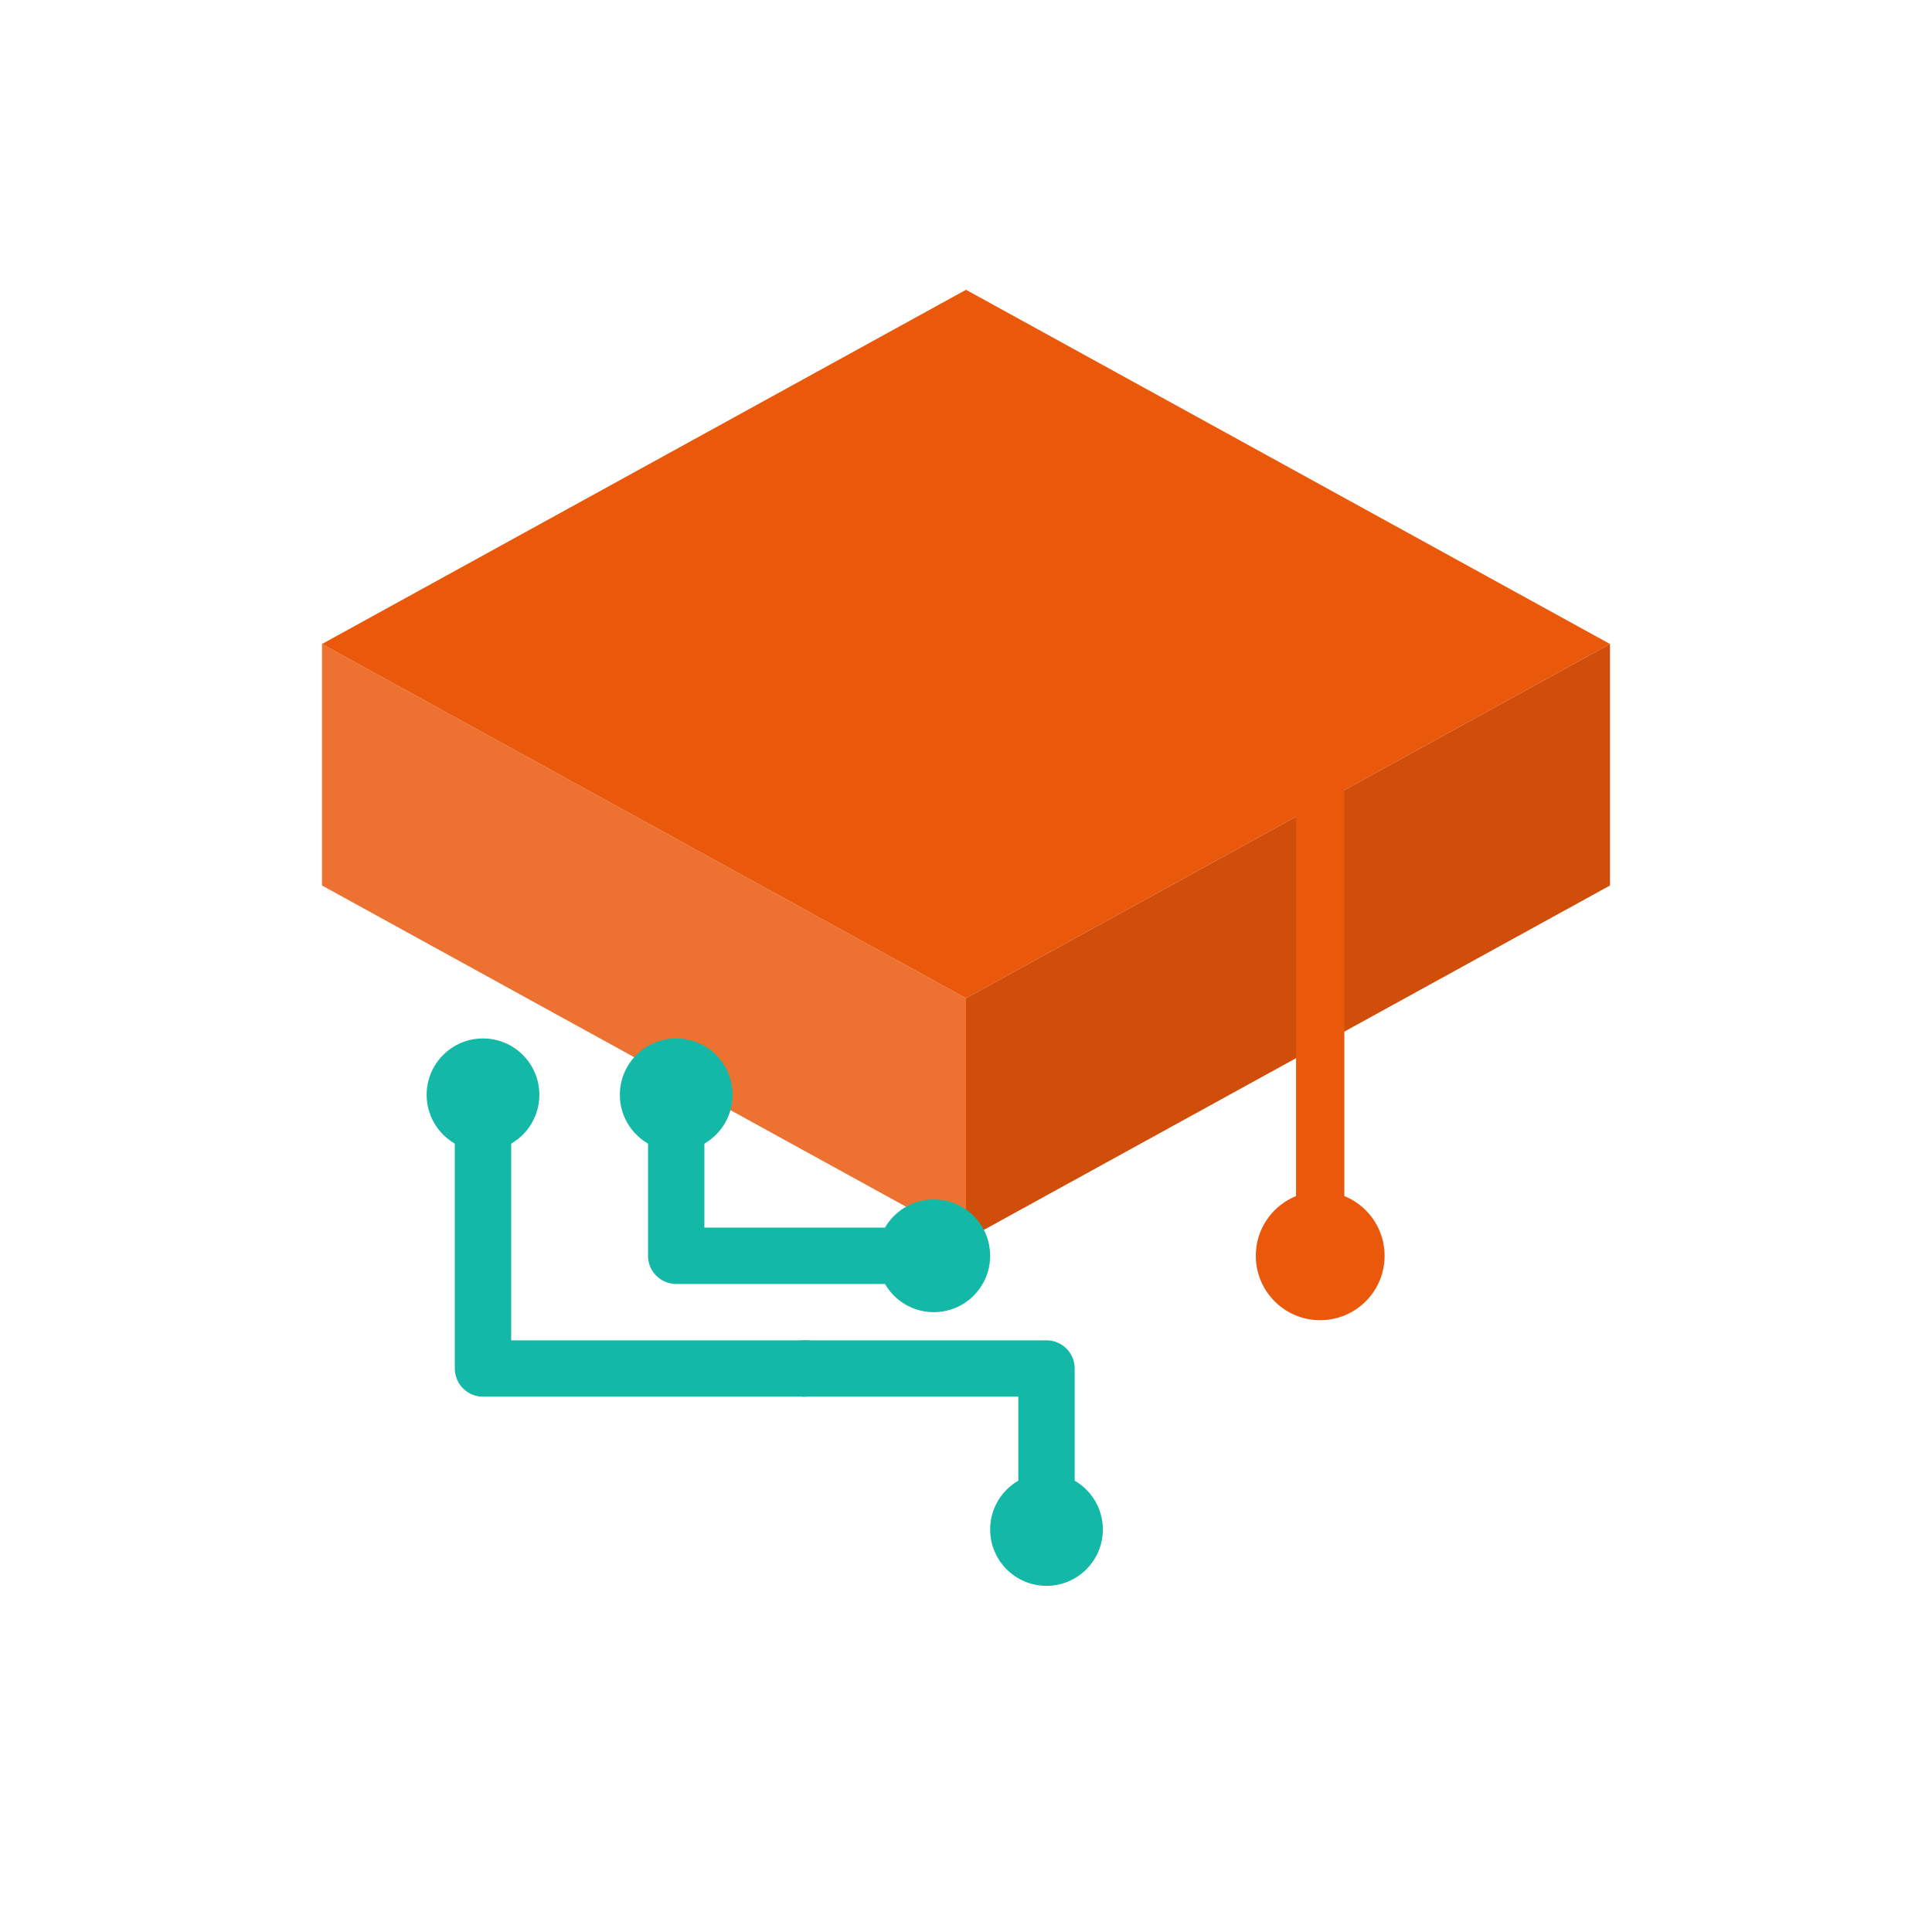
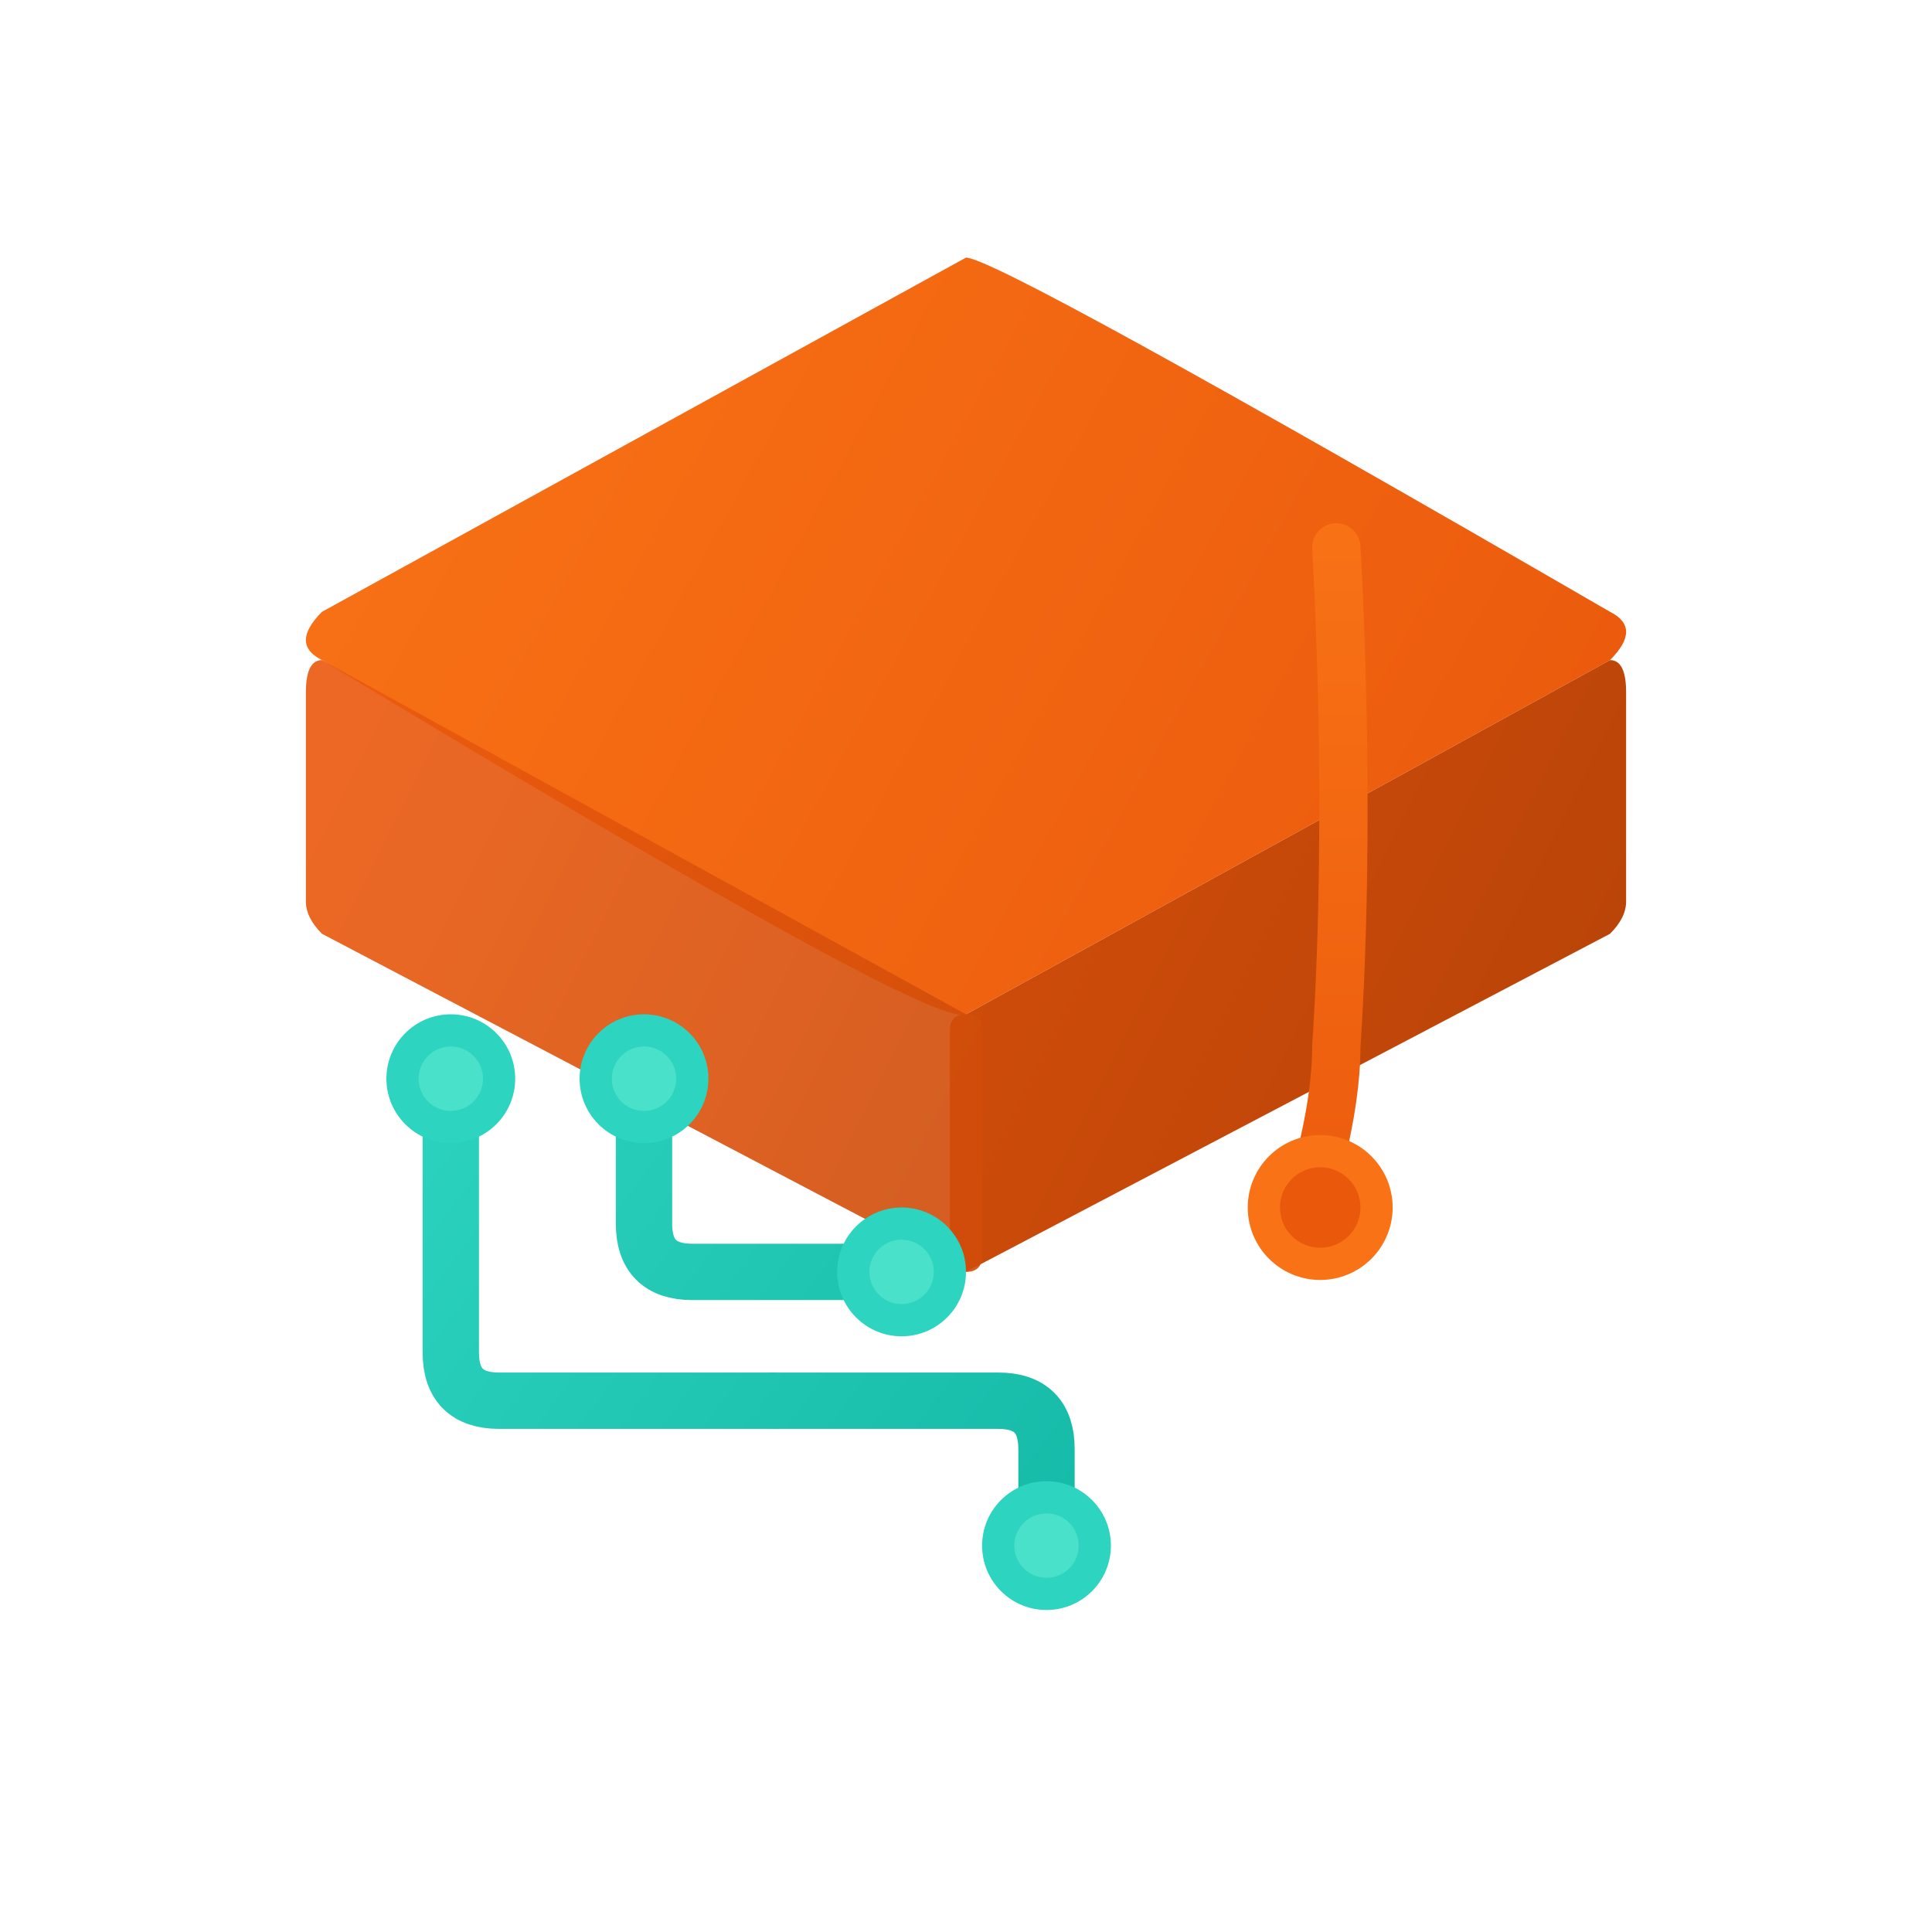
<svg xmlns="http://www.w3.org/2000/svg" viewBox="0 0 120 120" fill="none">
-   <polygon points="60,18 20,40 60,62 100,40" fill="#EA580C" />
-   <polygon points="60,62 100,40 100,55 60,77" fill="#D14D0A" />
-   <polygon points="60,62 20,40 20,55 60,77" fill="#EA580C" opacity="0.85" />
-   <line x1="82" y1="34" x2="82" y2="75" stroke="#EA580C" stroke-width="3" stroke-linecap="round" />
-   <circle cx="82" cy="78" r="4" fill="#EA580C" />
-   <path d="M30,68 L30,85 L50,85" stroke="#14B8A6" stroke-width="3.5" stroke-linecap="round" stroke-linejoin="round" fill="none" />
-   <path d="M50,85 L65,85 L65,95" stroke="#14B8A6" stroke-width="3.5" stroke-linecap="round" stroke-linejoin="round" fill="none" />
-   <path d="M42,68 L42,78 L58,78" stroke="#14B8A6" stroke-width="3.5" stroke-linecap="round" stroke-linejoin="round" fill="none" />
-   <circle cx="30" cy="68" r="3.5" fill="#14B8A6" />
-   <circle cx="42" cy="68" r="3.5" fill="#14B8A6" />
-   <circle cx="65" cy="95" r="3.5" fill="#14B8A6" />
-   <circle cx="58" cy="78" r="3.5" fill="#14B8A6" />
+   <defs>
+     <linearGradient id="capTop" x1="20" y1="18" x2="100" y2="62" gradientUnits="userSpaceOnUse">
+       <stop offset="0%" stop-color="#F97316" />
+       <stop offset="100%" stop-color="#EA580C" />
+     </linearGradient>
+     <linearGradient id="capRight" x1="60" y1="50" x2="100" y2="70" gradientUnits="userSpaceOnUse">
+       <stop offset="0%" stop-color="#D14D0A" />
+       <stop offset="100%" stop-color="#B84308" />
+     </linearGradient>
+     <linearGradient id="capLeft" x1="20" y1="50" x2="60" y2="70" gradientUnits="userSpaceOnUse">
+       <stop offset="0%" stop-color="#EA580C" />
+       <stop offset="100%" stop-color="#D14D0A" />
+     </linearGradient>
+     <linearGradient id="tealGrad" x1="24" y1="65" x2="70" y2="100" gradientUnits="userSpaceOnUse">
+       <stop offset="0%" stop-color="#2DD4BF" />
+       <stop offset="100%" stop-color="#14B8A6" />
+     </linearGradient>
+     <linearGradient id="tasselGrad" x1="82" y1="30" x2="82" y2="82" gradientUnits="userSpaceOnUse">
+       <stop offset="0%" stop-color="#F97316" />
+       <stop offset="100%" stop-color="#EA580C" />
+     </linearGradient>
+   </defs>
+   <path d="M60,16 Q62,16 100,38 Q102,39 100,41 L60,63 Q58,64 20,41 Q18,40 20,38 Z" fill="url(#capTop)" />
+   <path d="M60,63 L100,41 Q101,41 101,43 L101,56 Q101,57 100,58 L60,79 Q59,79 59,78 L59,64 Q59,63 60,63 Z" fill="url(#capRight)" />
+   <path d="M60,63 L20,41 Q19,41 19,43 L19,56 Q19,57 20,58 L60,79 Q61,79 61,78 L61,64 Q61,63 60,63 Z" fill="url(#capLeft)" opacity="0.9" />
+   <path d="M83,34 C83,34 84,50 83,65 Q83,68 82,72" stroke="url(#tasselGrad)" stroke-width="3" stroke-linecap="round" fill="none" />
+   <circle cx="82" cy="75" r="4.5" fill="#F97316" />
+   <circle cx="82" cy="75" r="2.5" fill="#EA580C" />
+   <path d="M28,67 C28,72 28,80 28,84 Q28,87 31,87 L48,87" stroke="url(#tealGrad)" stroke-width="3.5" stroke-linecap="round" stroke-linejoin="round" fill="none" />
+   <path d="M48,87 L62,87 Q65,87 65,90 L65,96" stroke="url(#tealGrad)" stroke-width="3.5" stroke-linecap="round" stroke-linejoin="round" fill="none" />
+   <path d="M40,67 C40,70 40,74 40,76 Q40,79 43,79 L56,79" stroke="url(#tealGrad)" stroke-width="3.5" stroke-linecap="round" stroke-linejoin="round" fill="none" />
+   <circle cx="28" cy="67" r="4" fill="#2DD4BF" />
+   <circle cx="28" cy="67" r="2" fill="#5EEAD4" opacity="0.6" />
+   <circle cx="40" cy="67" r="4" fill="#2DD4BF" />
+   <circle cx="40" cy="67" r="2" fill="#5EEAD4" opacity="0.6" />
+   <circle cx="65" cy="96" r="4" fill="#2DD4BF" />
+   <circle cx="65" cy="96" r="2" fill="#5EEAD4" opacity="0.6" />
+   <circle cx="56" cy="79" r="4" fill="#2DD4BF" />
+   <circle cx="56" cy="79" r="2" fill="#5EEAD4" opacity="0.6" />
</svg>
